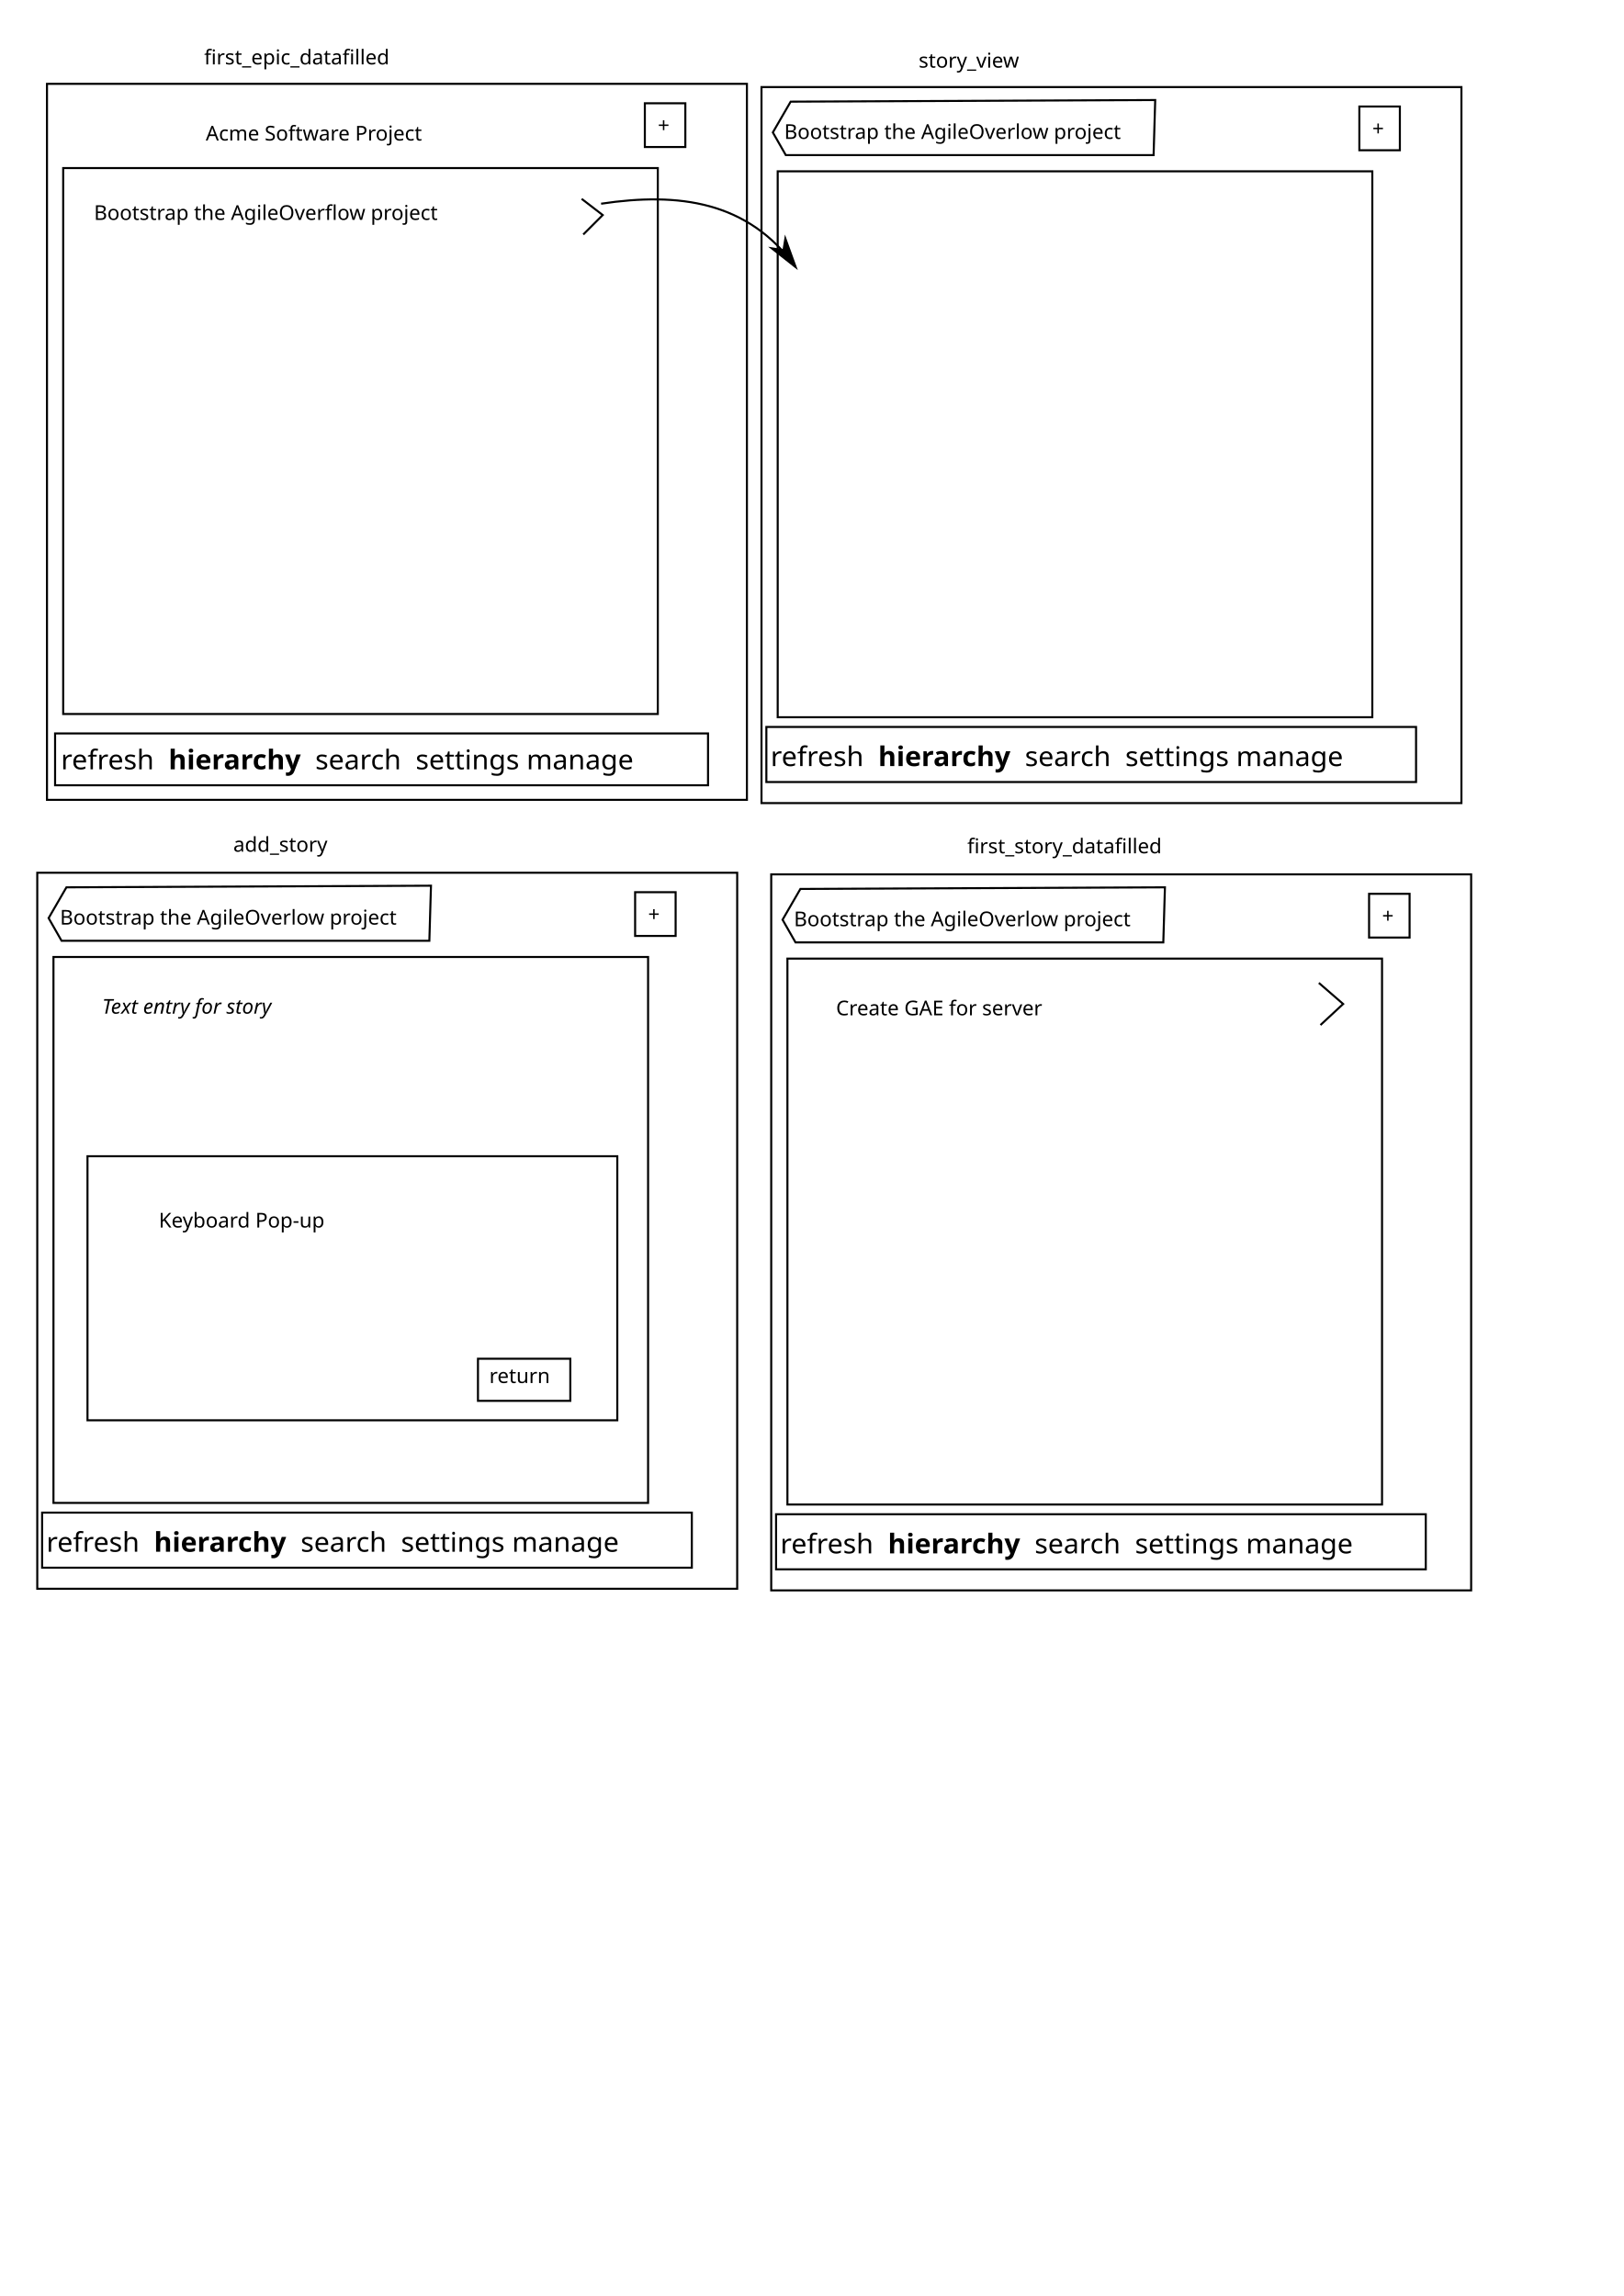
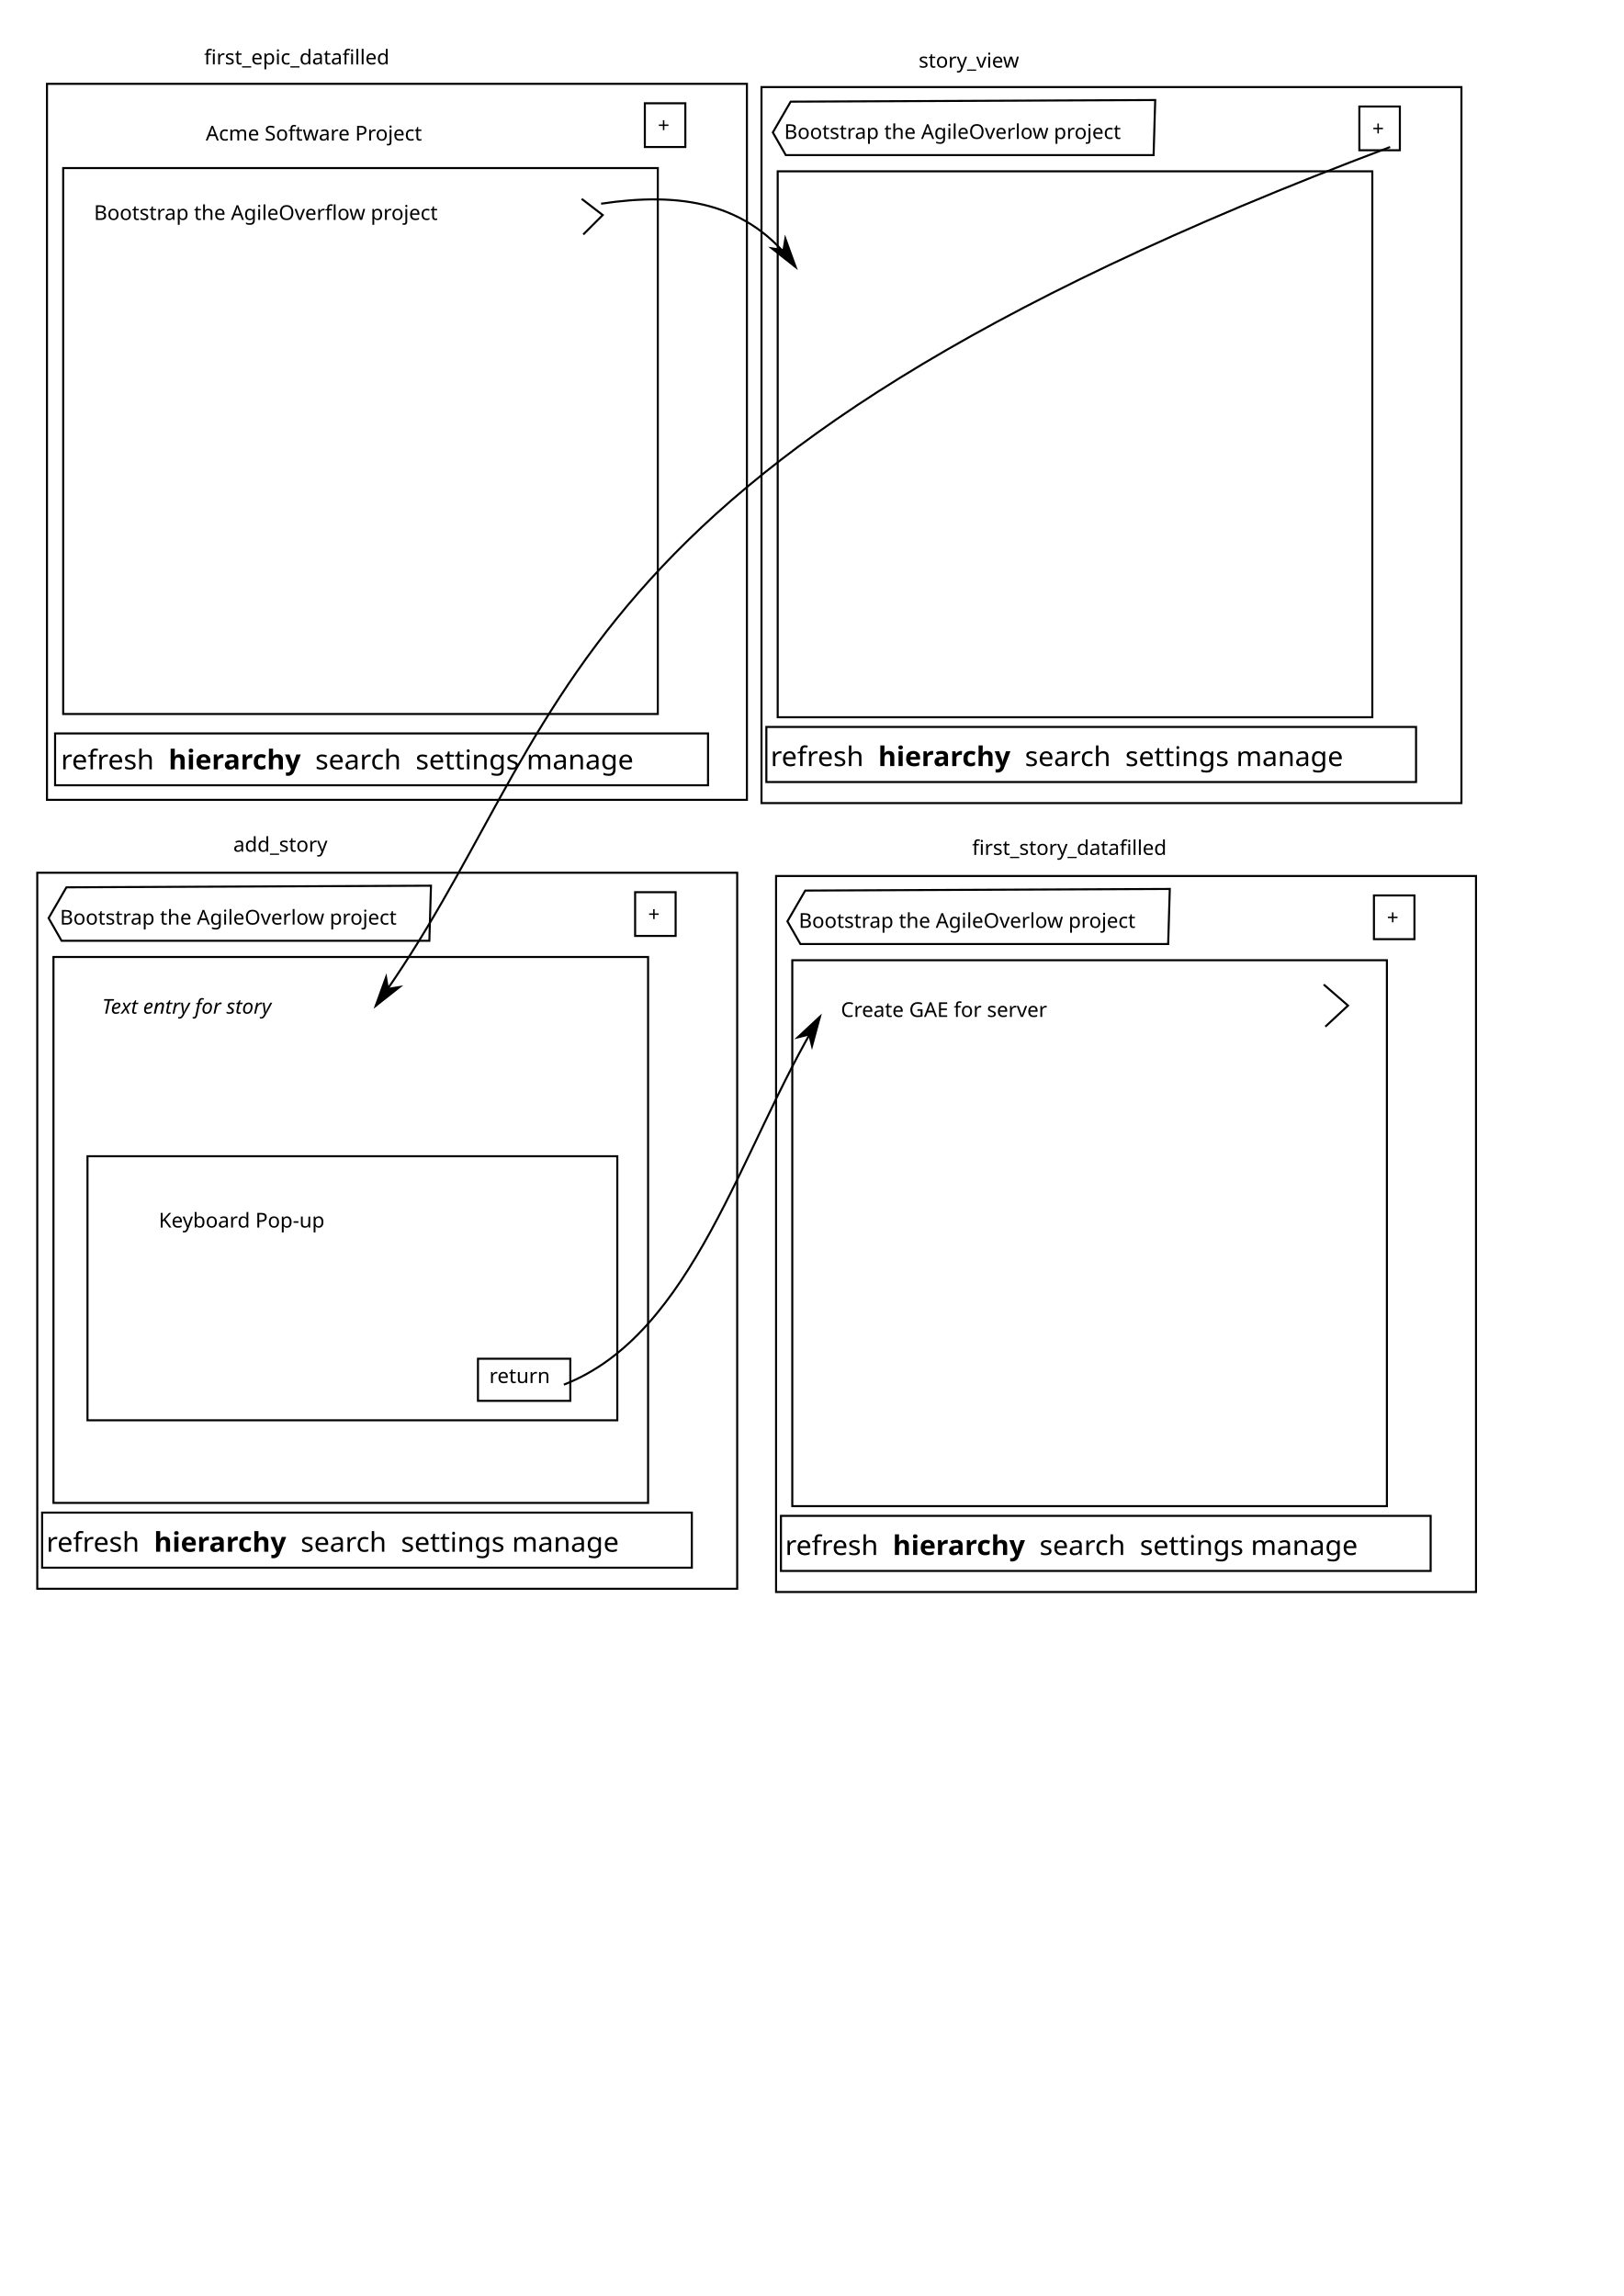
<svg xmlns="http://www.w3.org/2000/svg" width="210mm" height="297mm" id="svg6329" version="1.1">
  <defs id="defs3">
    <marker orient="auto" refY="0.0" refX="0.0" id="Arrow1Lend" style="overflow:visible;">
      <path id="path6916" d="M 0.0,0.0 L 5.0,-5.0 L -12.5,0.0 L 5.0,5.0 L 0.0,0.0 z " style="fill-rule:evenodd;stroke:#000000;stroke-width:1.0pt;marker-start:none;" transform="scale(0.8) rotate(180) translate(12.5,0)" />
    </marker>
  </defs>
  <g id="layer1">
    <text xml:space="preserve" style="font-size:10px;font-style:normal;font-variant:normal;font-weight:normal;font-stretch:normal;text-align:start;line-height:125%;letter-spacing:0px;word-spacing:0px;writing-mode:lr-tb;text-anchor:start;fill:#000000;fill-opacity:1;stroke:none;font-family:Sans;-inkscape-font-specification:Sans" x="99.791" y="31.483" id="text6396">
      <tspan id="tspan6398" x="99.791" y="31.483">first_epic_datafilled</tspan>
    </text>
    <rect style="fill:none;stroke:#000000;stroke-width:0.999;stroke-miterlimit:4;stroke-opacity:1;stroke-dasharray:none;stroke-dashoffset:0" id="rect6376" width="342.141" height="350.061" x="22.968" y="40.987" />
    <text xml:space="preserve" style="font-size:10px;font-style:normal;font-variant:normal;font-weight:normal;font-stretch:normal;text-align:start;line-height:125%;letter-spacing:0px;word-spacing:0px;writing-mode:lr-tb;text-anchor:start;fill:#000000;fill-opacity:1;stroke:none;font-family:Sans;-inkscape-font-specification:Sans" x="100.583" y="68.707" id="text6378">
      <tspan id="tspan6380" x="100.583" y="68.707">Acme Software Project</tspan>
    </text>
    <rect style="fill:none;stroke:#000000;stroke-width:0.999;stroke-miterlimit:4;stroke-opacity:1;stroke-dasharray:none;stroke-dashoffset:0" id="rect6382" width="290.661" height="266.902" x="30.888" y="82.171" />
    <text xml:space="preserve" style="font-size:10px;font-style:normal;font-variant:normal;font-weight:normal;font-stretch:normal;text-align:start;line-height:125%;letter-spacing:0px;word-spacing:0px;writing-mode:lr-tb;text-anchor:start;fill:#000000;fill-opacity:1;stroke:none;font-family:Sans;-inkscape-font-specification:Sans" x="45.936" y="107.514" id="text6384">
      <tspan id="tspan6386" x="45.936" y="107.514">Bootstrap the AgileOverflow project</tspan>
    </text>
    <path style="fill:none;stroke:#000000;stroke-width:1px;stroke-linecap:butt;stroke-linejoin:miter;stroke-opacity:1" d="m 284.326,97.218 10.296,7.92 -9.504,9.504" id="path6388" />
    <rect style="fill:none;stroke:#000000;stroke-width:0.999;stroke-miterlimit:4;stroke-opacity:1;stroke-dasharray:none;stroke-dashoffset:0" id="rect6390" width="19.8" height="21.384" x="315.213" y="50.491" />
    <text xml:space="preserve" style="font-size:10px;font-style:normal;font-variant:normal;font-weight:normal;font-stretch:normal;text-align:start;line-height:125%;letter-spacing:0px;word-spacing:0px;writing-mode:lr-tb;text-anchor:start;fill:#000000;fill-opacity:1;stroke:none;font-family:Sans;-inkscape-font-specification:Sans" x="321.549" y="64.747" id="text6392">
      <tspan id="tspan6394" x="321.549" y="64.747">+</tspan>
    </text>
    <text xml:space="preserve" style="font-size:13.422px;font-style:normal;font-variant:normal;font-weight:normal;font-stretch:normal;text-align:start;line-height:125%;letter-spacing:0px;word-spacing:0px;writing-mode:lr-tb;text-anchor:start;fill:#000000;fill-opacity:1;stroke:none;font-family:Sans;-inkscape-font-specification:Sans" x="29.442" y="380.321" id="text7384" transform="scale(1.011194,0.9889301)">
      <tspan id="tspan7386" x="29.442" y="380.321">refresh  <tspan style="font-weight:bold;-inkscape-font-specification:Sans Bold" id="tspan7390">hierarchy</tspan>  search  settings manage</tspan>
    </text>
    <text id="text8064" y="33.067" x="449.06" style="font-size:10px;font-style:normal;font-variant:normal;font-weight:normal;font-stretch:normal;text-align:start;line-height:125%;letter-spacing:0px;word-spacing:0px;writing-mode:lr-tb;text-anchor:start;fill:#000000;fill-opacity:1;stroke:none;font-family:Sans;-inkscape-font-specification:Sans" xml:space="preserve">
      <tspan y="33.067" x="449.06" id="tspan8066">story_view</tspan>
    </text>
    <g id="g8316">
      <rect y="355.408" x="374.613" height="26.928" width="317.589" id="rect7388" style="fill:none;stroke:#000000;stroke-width:0.999;stroke-miterlimit:4;stroke-opacity:1;stroke-dasharray:none;stroke-dashoffset:0" />
      <rect style="fill:none;stroke:#000000;stroke-width:0.999;stroke-miterlimit:4;stroke-opacity:1;stroke-dasharray:none;stroke-dashoffset:0" id="rect8068" width="342.141" height="350.061" x="372.237" y="42.571" />
      <text xml:space="preserve" style="font-size:10px;font-style:normal;font-variant:normal;font-weight:normal;font-stretch:normal;text-align:start;line-height:125%;letter-spacing:0px;word-spacing:0px;writing-mode:lr-tb;text-anchor:start;fill:#000000;fill-opacity:1;stroke:none;font-family:Sans;-inkscape-font-specification:Sans" x="383.325" y="67.915" id="text8070">
        <tspan id="tspan8072" x="383.325" y="67.915">Bootstrap the AgileOverlow project</tspan>
      </text>
      <rect style="fill:none;stroke:#000000;stroke-width:0.999;stroke-miterlimit:4;stroke-opacity:1;stroke-dasharray:none;stroke-dashoffset:0" id="rect8074" width="290.661" height="266.902" x="380.157" y="83.755" />
      <rect style="fill:none;stroke:#000000;stroke-width:0.999;stroke-miterlimit:4;stroke-opacity:1;stroke-dasharray:none;stroke-dashoffset:0" id="rect8082" width="19.8" height="21.384" x="664.482" y="52.075" />
      <text xml:space="preserve" style="font-size:10px;font-style:normal;font-variant:normal;font-weight:normal;font-stretch:normal;text-align:start;line-height:125%;letter-spacing:0px;word-spacing:0px;writing-mode:lr-tb;text-anchor:start;fill:#000000;fill-opacity:1;stroke:none;font-family:Sans;-inkscape-font-specification:Sans" x="670.818" y="66.331" id="text8084">
        <tspan id="tspan8086" x="670.818" y="66.331">+</tspan>
      </text>
      <text xml:space="preserve" style="font-size:13.422px;font-style:normal;font-variant:normal;font-weight:normal;font-stretch:normal;text-align:start;line-height:125%;letter-spacing:0px;word-spacing:0px;writing-mode:lr-tb;text-anchor:start;fill:#000000;fill-opacity:1;stroke:none;font-family:Sans;-inkscape-font-specification:Sans" x="372.495" y="378.72" id="text8088" transform="scale(1.011194,0.9889301)">
        <tspan id="tspan8090" x="372.495" y="378.72">refresh  <tspan style="font-weight:bold;-inkscape-font-specification:Sans Bold" id="tspan8092">hierarchy</tspan>  search  settings manage</tspan>
      </text>
      <path id="path8109" d="m 377.781,64.747 8.712,-15.048 178.198,-0.792 -0.792,26.928 -179.782,0 z" style="fill:none;stroke:#000000;stroke-width:1px;stroke-linecap:butt;stroke-linejoin:miter;stroke-opacity:1" />
    </g>
    <path style="fill:none;stroke:#000000;stroke-width:1px;stroke-linecap:butt;stroke-linejoin:miter;stroke-opacity:1;marker-end:url(#Arrow1Lend)" d="m 293.829,99.594 c 37.907,-5.717 71.842,-1.221 95.039,30.888" id="path8111" />
    <rect style="fill:none;stroke:#000000;stroke-width:0.999;stroke-miterlimit:4;stroke-opacity:1;stroke-dasharray:none;stroke-dashoffset:0" id="rect8310" width="319.173" height="25.344" x="26.928" y="358.576" />
    <g id="g8384">
      <text id="text8312" y="416.392" x="114.047" style="font-size:10px;font-style:normal;font-variant:normal;font-weight:normal;font-stretch:normal;text-align:start;line-height:125%;letter-spacing:0px;word-spacing:0px;writing-mode:lr-tb;text-anchor:start;fill:#000000;fill-opacity:1;stroke:none;font-family:Sans;-inkscape-font-specification:Sans" xml:space="preserve">
        <tspan y="416.392" x="114.047" id="tspan8314">add_story</tspan>
      </text>
      <rect style="fill:none;stroke:#000000;stroke-width:0.999;stroke-miterlimit:4;stroke-opacity:1;stroke-dasharray:none;stroke-dashoffset:0" id="rect8332" width="317.589" height="26.928" x="20.592" y="739.525" />
      <rect y="426.688" x="18.216" height="350.061" width="342.141" id="rect8334" style="fill:none;stroke:#000000;stroke-width:0.999;stroke-miterlimit:4;stroke-opacity:1;stroke-dasharray:none;stroke-dashoffset:0" />
      <text id="text8336" y="452.031" x="29.304" style="font-size:10px;font-style:normal;font-variant:normal;font-weight:normal;font-stretch:normal;text-align:start;line-height:125%;letter-spacing:0px;word-spacing:0px;writing-mode:lr-tb;text-anchor:start;fill:#000000;fill-opacity:1;stroke:none;font-family:Sans;-inkscape-font-specification:Sans" xml:space="preserve">
        <tspan y="452.031" x="29.304" id="tspan8338">Bootstrap the AgileOverlow project</tspan>
      </text>
      <rect y="467.871" x="26.136" height="266.902" width="290.661" id="rect8340" style="fill:none;stroke:#000000;stroke-width:0.999;stroke-miterlimit:4;stroke-opacity:1;stroke-dasharray:none;stroke-dashoffset:0" />
      <rect y="436.192" x="310.461" height="21.384" width="19.8" id="rect8342" style="fill:none;stroke:#000000;stroke-width:0.999;stroke-miterlimit:4;stroke-opacity:1;stroke-dasharray:none;stroke-dashoffset:0" />
      <text id="text8344" y="450.447" x="316.797" style="font-size:10px;font-style:normal;font-variant:normal;font-weight:normal;font-stretch:normal;text-align:start;line-height:125%;letter-spacing:0px;word-spacing:0px;writing-mode:lr-tb;text-anchor:start;fill:#000000;fill-opacity:1;stroke:none;font-family:Sans;-inkscape-font-specification:Sans" xml:space="preserve">
        <tspan y="450.447" x="316.797" id="tspan8346">+</tspan>
      </text>
      <text transform="scale(1.011194,0.9889301)" id="text8348" y="767.136" x="22.393" style="font-size:13.422px;font-style:normal;font-variant:normal;font-weight:normal;font-stretch:normal;text-align:start;line-height:125%;letter-spacing:0px;word-spacing:0px;writing-mode:lr-tb;text-anchor:start;fill:#000000;fill-opacity:1;stroke:none;font-family:Sans;-inkscape-font-specification:Sans" xml:space="preserve">
        <tspan y="767.136" x="22.393" id="tspan8350">refresh  <tspan id="tspan8352" style="font-weight:bold;-inkscape-font-specification:Sans Bold">hierarchy</tspan>  search  settings manage</tspan>
      </text>
      <path style="fill:none;stroke:#000000;stroke-width:1px;stroke-linecap:butt;stroke-linejoin:miter;stroke-opacity:1" d="m 23.76,448.863 8.712,-15.048 178.198,-0.792 -0.792,26.928 -179.782,0 z" id="path8354" />
      <text id="text8356" y="495.591" x="49.896" style="font-size:10px;font-style:normal;font-variant:normal;font-weight:normal;font-stretch:normal;text-align:start;line-height:125%;letter-spacing:0px;word-spacing:0px;writing-mode:lr-tb;text-anchor:start;fill:#000000;fill-opacity:1;stroke:none;font-family:Sans;-inkscape-font-specification:Sans" xml:space="preserve">
        <tspan style="font-style:italic;-inkscape-font-specification:Sans Italic" y="495.591" x="49.896" id="tspan8358">Text entry for story</tspan>
      </text>
      <rect y="565.286" x="42.768" height="129.095" width="258.982" id="rect8360" style="fill:none;stroke:#000000;stroke-width:0.999;stroke-miterlimit:4;stroke-opacity:1;stroke-dasharray:none;stroke-dashoffset:0" />
      <text id="text8362" y="600.134" x="77.615" style="font-size:10px;font-style:normal;font-variant:normal;font-weight:normal;font-stretch:normal;text-align:start;line-height:125%;letter-spacing:0px;word-spacing:0px;writing-mode:lr-tb;text-anchor:start;fill:#000000;fill-opacity:1;stroke:none;font-family:Sans;-inkscape-font-specification:Sans" xml:space="preserve">
        <tspan y="600.134" x="77.615" id="tspan8364">Keyboard Pop-up</tspan>
      </text>
      <text id="text8366" y="676.165" x="239.182" style="font-size:10px;font-style:normal;font-variant:normal;font-weight:normal;font-stretch:normal;text-align:start;line-height:125%;letter-spacing:0px;word-spacing:0px;writing-mode:lr-tb;text-anchor:start;fill:#000000;fill-opacity:1;stroke:none;font-family:Sans;-inkscape-font-specification:Sans" xml:space="preserve">
        <tspan y="676.165" x="239.182" id="tspan8368">return</tspan>
      </text>
      <rect y="664.286" x="233.638" height="20.592" width="45.144" id="rect8370" style="fill:none;stroke:#000000;stroke-width:0.999;stroke-miterlimit:4;stroke-opacity:1;stroke-dasharray:none;stroke-dashoffset:0" />
    </g>
-     <text id="text8410" y="417.184" x="472.82" style="font-size:10px;font-style:normal;font-variant:normal;font-weight:normal;font-stretch:normal;text-align:start;line-height:125%;letter-spacing:0px;word-spacing:0px;writing-mode:lr-tb;text-anchor:start;fill:#000000;fill-opacity:1;stroke:none;font-family:Sans;-inkscape-font-specification:Sans" xml:space="preserve">
-       <tspan y="417.184" x="472.82" id="tspan8476">first_story_datafilled</tspan>
-     </text>
-     <rect style="fill:none;stroke:#000000;stroke-width:0.999;stroke-miterlimit:4;stroke-opacity:1;stroke-dasharray:none;stroke-dashoffset:0" id="rect8414" width="317.589" height="26.928" x="379.365" y="740.317" />
-     <rect y="427.48" x="376.989" height="350.061" width="342.141" id="rect8416" style="fill:none;stroke:#000000;stroke-width:0.999;stroke-miterlimit:4;stroke-opacity:1;stroke-dasharray:none;stroke-dashoffset:0" />
-     <text id="text8418" y="452.823" x="388.077" style="font-size:10px;font-style:normal;font-variant:normal;font-weight:normal;font-stretch:normal;text-align:start;line-height:125%;letter-spacing:0px;word-spacing:0px;writing-mode:lr-tb;text-anchor:start;fill:#000000;fill-opacity:1;stroke:none;font-family:Sans;-inkscape-font-specification:Sans" xml:space="preserve">
-       <tspan y="452.823" x="388.077" id="tspan8420">Bootstrap the AgileOverlow project</tspan>
-     </text>
-     <rect y="468.663" x="384.909" height="266.902" width="290.661" id="rect8422" style="fill:none;stroke:#000000;stroke-width:0.999;stroke-miterlimit:4;stroke-opacity:1;stroke-dasharray:none;stroke-dashoffset:0" />
-     <rect y="436.984" x="669.234" height="21.384" width="19.8" id="rect8424" style="fill:none;stroke:#000000;stroke-width:0.999;stroke-miterlimit:4;stroke-opacity:1;stroke-dasharray:none;stroke-dashoffset:0" />
-     <text id="text8426" y="451.239" x="675.57" style="font-size:10px;font-style:normal;font-variant:normal;font-weight:normal;font-stretch:normal;text-align:start;line-height:125%;letter-spacing:0px;word-spacing:0px;writing-mode:lr-tb;text-anchor:start;fill:#000000;fill-opacity:1;stroke:none;font-family:Sans;-inkscape-font-specification:Sans" xml:space="preserve">
-       <tspan y="451.239" x="675.57" id="tspan8428">+</tspan>
-     </text>
-     <text transform="scale(1.011194,0.9889301)" id="text8430" y="767.937" x="377.194" style="font-size:13.422px;font-style:normal;font-variant:normal;font-weight:normal;font-stretch:normal;text-align:start;line-height:125%;letter-spacing:0px;word-spacing:0px;writing-mode:lr-tb;text-anchor:start;fill:#000000;fill-opacity:1;stroke:none;font-family:Sans;-inkscape-font-specification:Sans" xml:space="preserve">
-       <tspan y="767.937" x="377.194" id="tspan8432">refresh  <tspan id="tspan8434" style="font-weight:bold;-inkscape-font-specification:Sans Bold">hierarchy</tspan>  search  settings manage</tspan>
-     </text>
-     <path style="fill:none;stroke:#000000;stroke-width:1px;stroke-linecap:butt;stroke-linejoin:miter;stroke-opacity:1" d="m 382.533,449.655 8.712,-15.048 178.198,-0.792 -0.792,26.928 -179.782,0 z" id="path8436" />
-     <text id="text8438" y="496.383" x="408.668" style="font-size:10px;font-style:normal;font-variant:normal;font-weight:normal;font-stretch:normal;text-align:start;line-height:125%;letter-spacing:0px;word-spacing:0px;writing-mode:lr-tb;text-anchor:start;fill:#000000;fill-opacity:1;stroke:none;font-family:Sans;-inkscape-font-specification:Sans" xml:space="preserve">
-       <tspan style="font-style:normal;-inkscape-font-specification:Sans" y="496.383" x="408.668" id="tspan8440">Create GAE for server</tspan>
-     </text>
-     <path style="fill:none;stroke:#000000;stroke-width:1px;stroke-linecap:butt;stroke-linejoin:miter;stroke-opacity:1" d="m 644.682,480.543 11.88,10.296 -11.088,10.296" id="path8480" />
+     <g id="g8856" transform="translate(2.375979,0.7919931)">
+       <text xml:space="preserve" style="font-size:10px;font-style:normal;font-variant:normal;font-weight:normal;font-stretch:normal;text-align:start;line-height:125%;letter-spacing:0px;word-spacing:0px;writing-mode:lr-tb;text-anchor:start;fill:#000000;fill-opacity:1;stroke:none;font-family:Sans;-inkscape-font-specification:Sans" x="472.82" y="417.184" id="text8410">
+         <tspan id="tspan8476" x="472.82" y="417.184">first_story_datafilled</tspan>
+       </text>
+       <rect y="740.317" x="379.365" height="26.928" width="317.589" id="rect8414" style="fill:none;stroke:#000000;stroke-width:0.999;stroke-miterlimit:4;stroke-opacity:1;stroke-dasharray:none;stroke-dashoffset:0" />
+       <rect style="fill:none;stroke:#000000;stroke-width:0.999;stroke-miterlimit:4;stroke-opacity:1;stroke-dasharray:none;stroke-dashoffset:0" id="rect8416" width="342.141" height="350.061" x="376.989" y="427.48" />
+       <text xml:space="preserve" style="font-size:10px;font-style:normal;font-variant:normal;font-weight:normal;font-stretch:normal;text-align:start;line-height:125%;letter-spacing:0px;word-spacing:0px;writing-mode:lr-tb;text-anchor:start;fill:#000000;fill-opacity:1;stroke:none;font-family:Sans;-inkscape-font-specification:Sans" x="388.077" y="452.823" id="text8418">
+         <tspan id="tspan8420" x="388.077" y="452.823">Bootstrap the AgileOverlow project</tspan>
+       </text>
+       <rect style="fill:none;stroke:#000000;stroke-width:0.999;stroke-miterlimit:4;stroke-opacity:1;stroke-dasharray:none;stroke-dashoffset:0" id="rect8422" width="290.661" height="266.902" x="384.909" y="468.663" />
+       <rect style="fill:none;stroke:#000000;stroke-width:0.999;stroke-miterlimit:4;stroke-opacity:1;stroke-dasharray:none;stroke-dashoffset:0" id="rect8424" width="19.8" height="21.384" x="669.234" y="436.984" />
+       <text xml:space="preserve" style="font-size:10px;font-style:normal;font-variant:normal;font-weight:normal;font-stretch:normal;text-align:start;line-height:125%;letter-spacing:0px;word-spacing:0px;writing-mode:lr-tb;text-anchor:start;fill:#000000;fill-opacity:1;stroke:none;font-family:Sans;-inkscape-font-specification:Sans" x="675.57" y="451.239" id="text8426">
+         <tspan id="tspan8428" x="675.57" y="451.239">+</tspan>
+       </text>
+       <text xml:space="preserve" style="font-size:13.422px;font-style:normal;font-variant:normal;font-weight:normal;font-stretch:normal;text-align:start;line-height:125%;letter-spacing:0px;word-spacing:0px;writing-mode:lr-tb;text-anchor:start;fill:#000000;fill-opacity:1;stroke:none;font-family:Sans;-inkscape-font-specification:Sans" x="377.194" y="767.937" id="text8430" transform="scale(1.011194,0.9889301)">
+         <tspan id="tspan8432" x="377.194" y="767.937">refresh  <tspan style="font-weight:bold;-inkscape-font-specification:Sans Bold" id="tspan8434">hierarchy</tspan>  search  settings manage</tspan>
+       </text>
+       <path id="path8436" d="m 382.533,449.655 8.712,-15.048 178.198,-0.792 -0.792,26.928 -179.782,0 z" style="fill:none;stroke:#000000;stroke-width:1px;stroke-linecap:butt;stroke-linejoin:miter;stroke-opacity:1" />
+       <text xml:space="preserve" style="font-size:10px;font-style:normal;font-variant:normal;font-weight:normal;font-stretch:normal;text-align:start;line-height:125%;letter-spacing:0px;word-spacing:0px;writing-mode:lr-tb;text-anchor:start;fill:#000000;fill-opacity:1;stroke:none;font-family:Sans;-inkscape-font-specification:Sans" x="408.668" y="496.383" id="text8438">
+         <tspan id="tspan8440" x="408.668" y="496.383" style="font-style:normal;-inkscape-font-specification:Sans">Create GAE for server</tspan>
+       </text>
+       <path id="path8480" d="m 644.682,480.543 11.88,10.296 -11.088,10.296" style="fill:none;stroke:#000000;stroke-width:1px;stroke-linecap:butt;stroke-linejoin:miter;stroke-opacity:1" />
+     </g>
+     <path style="fill:none;stroke:#000000;stroke-width:1;stroke-linecap:butt;stroke-linejoin:miter;stroke-miterlimit:4;stroke-opacity:1;stroke-dasharray:none;marker-end:url(#Arrow1Lend)" d="M 679.53,71.875 C 262.83,228.866 281.427,356.301 183.742,491.631" id="path8482" />
+     <path style="fill:none;stroke:#000000;stroke-width:1px;stroke-linecap:butt;stroke-linejoin:miter;stroke-opacity:1;marker-end:url(#Arrow1Lend)" d="M 275.614,676.957 C 339.107,652.216 361.838,561.627 400.749,497.175" id="path8666" />
  </g>
</svg>
